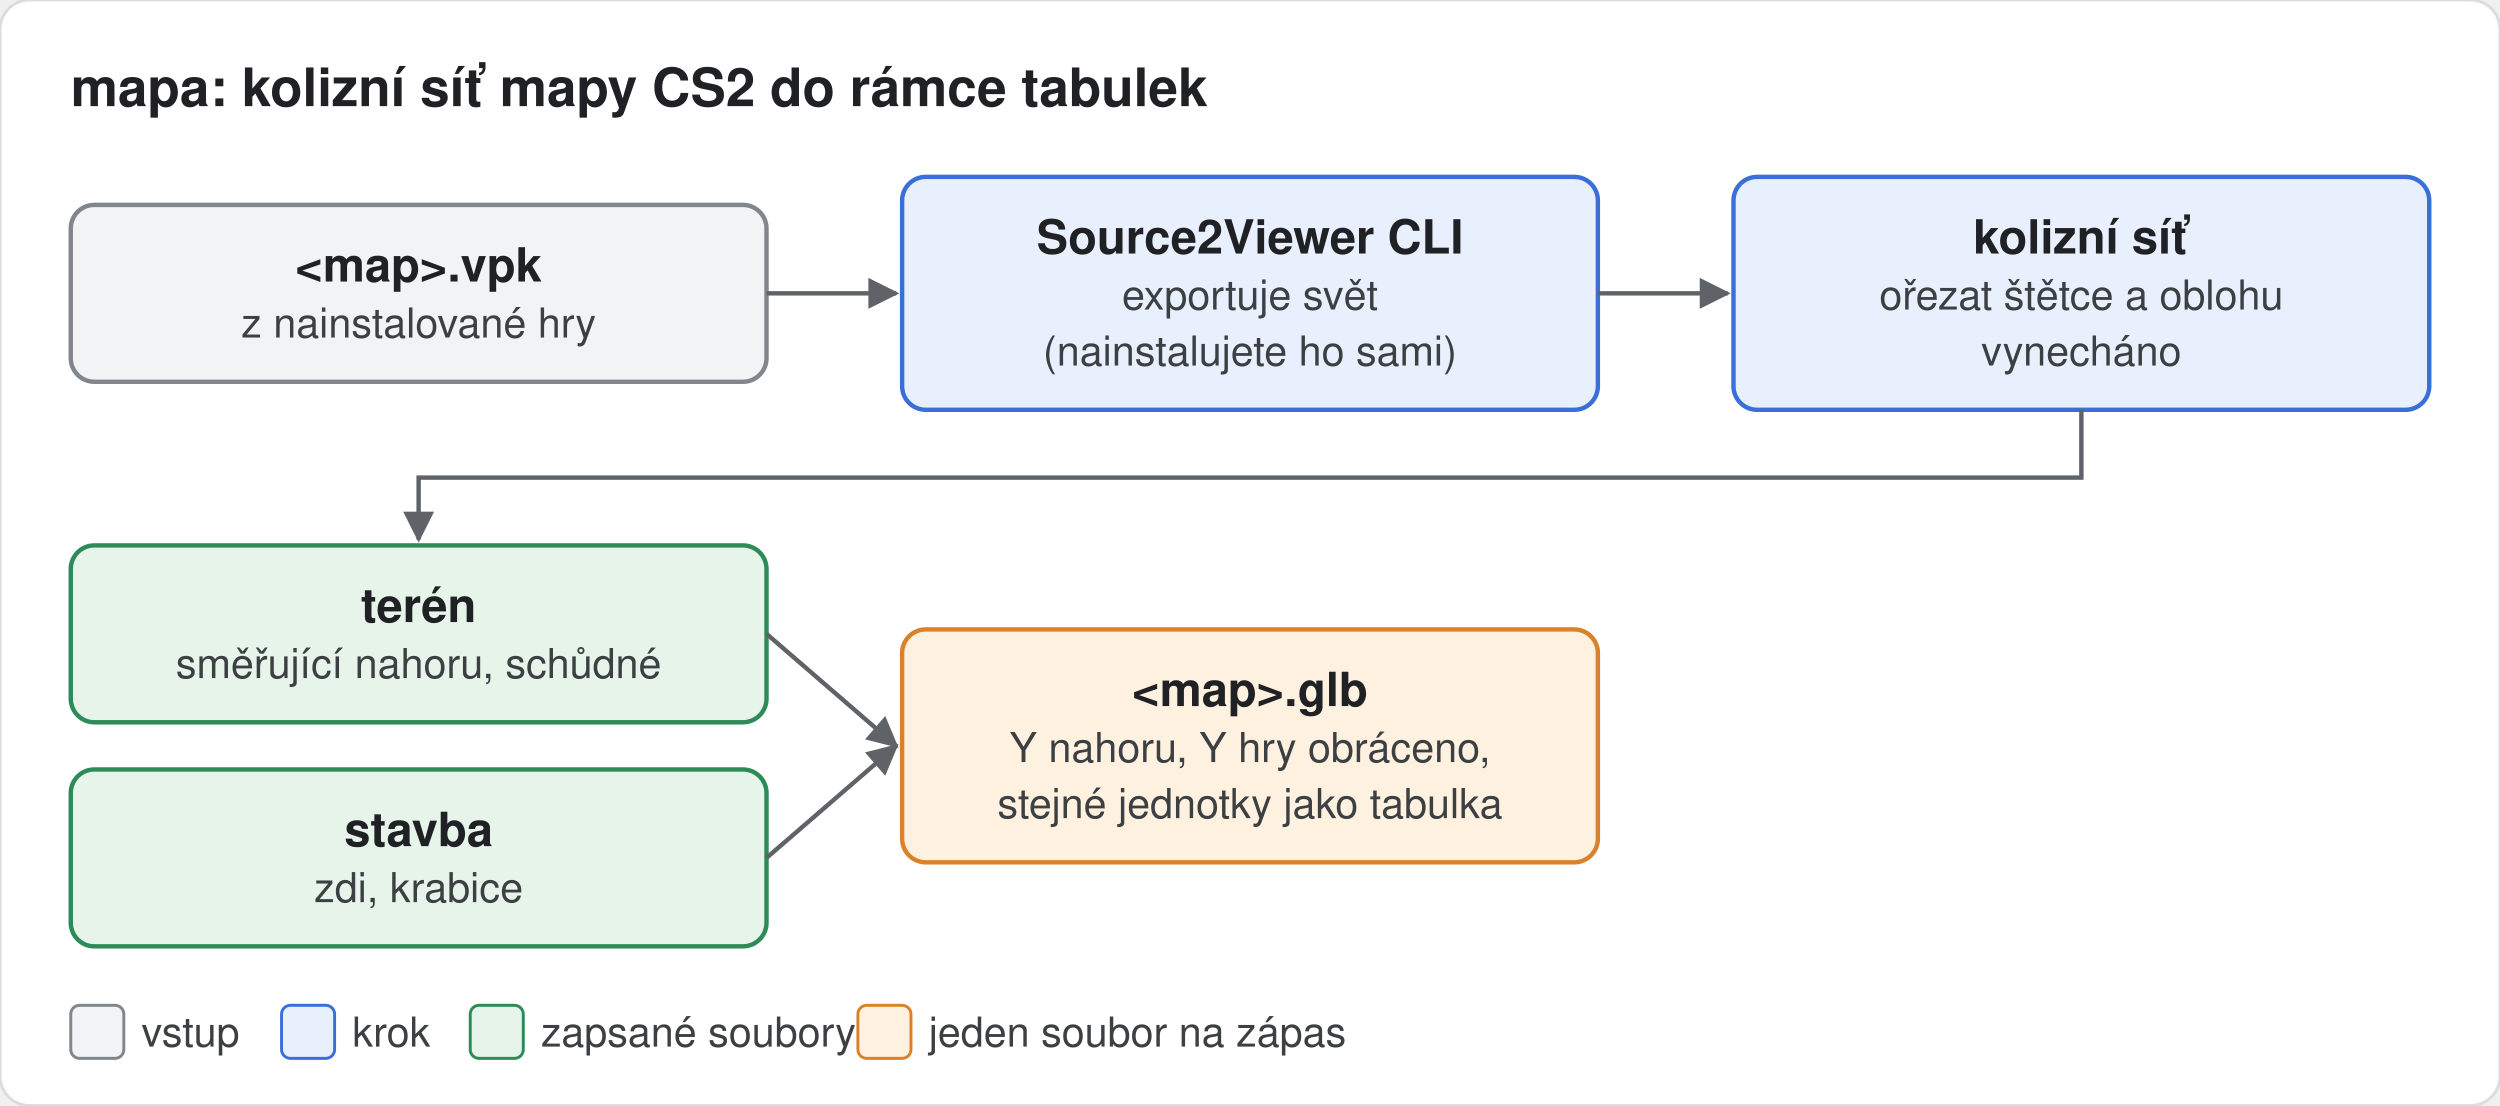
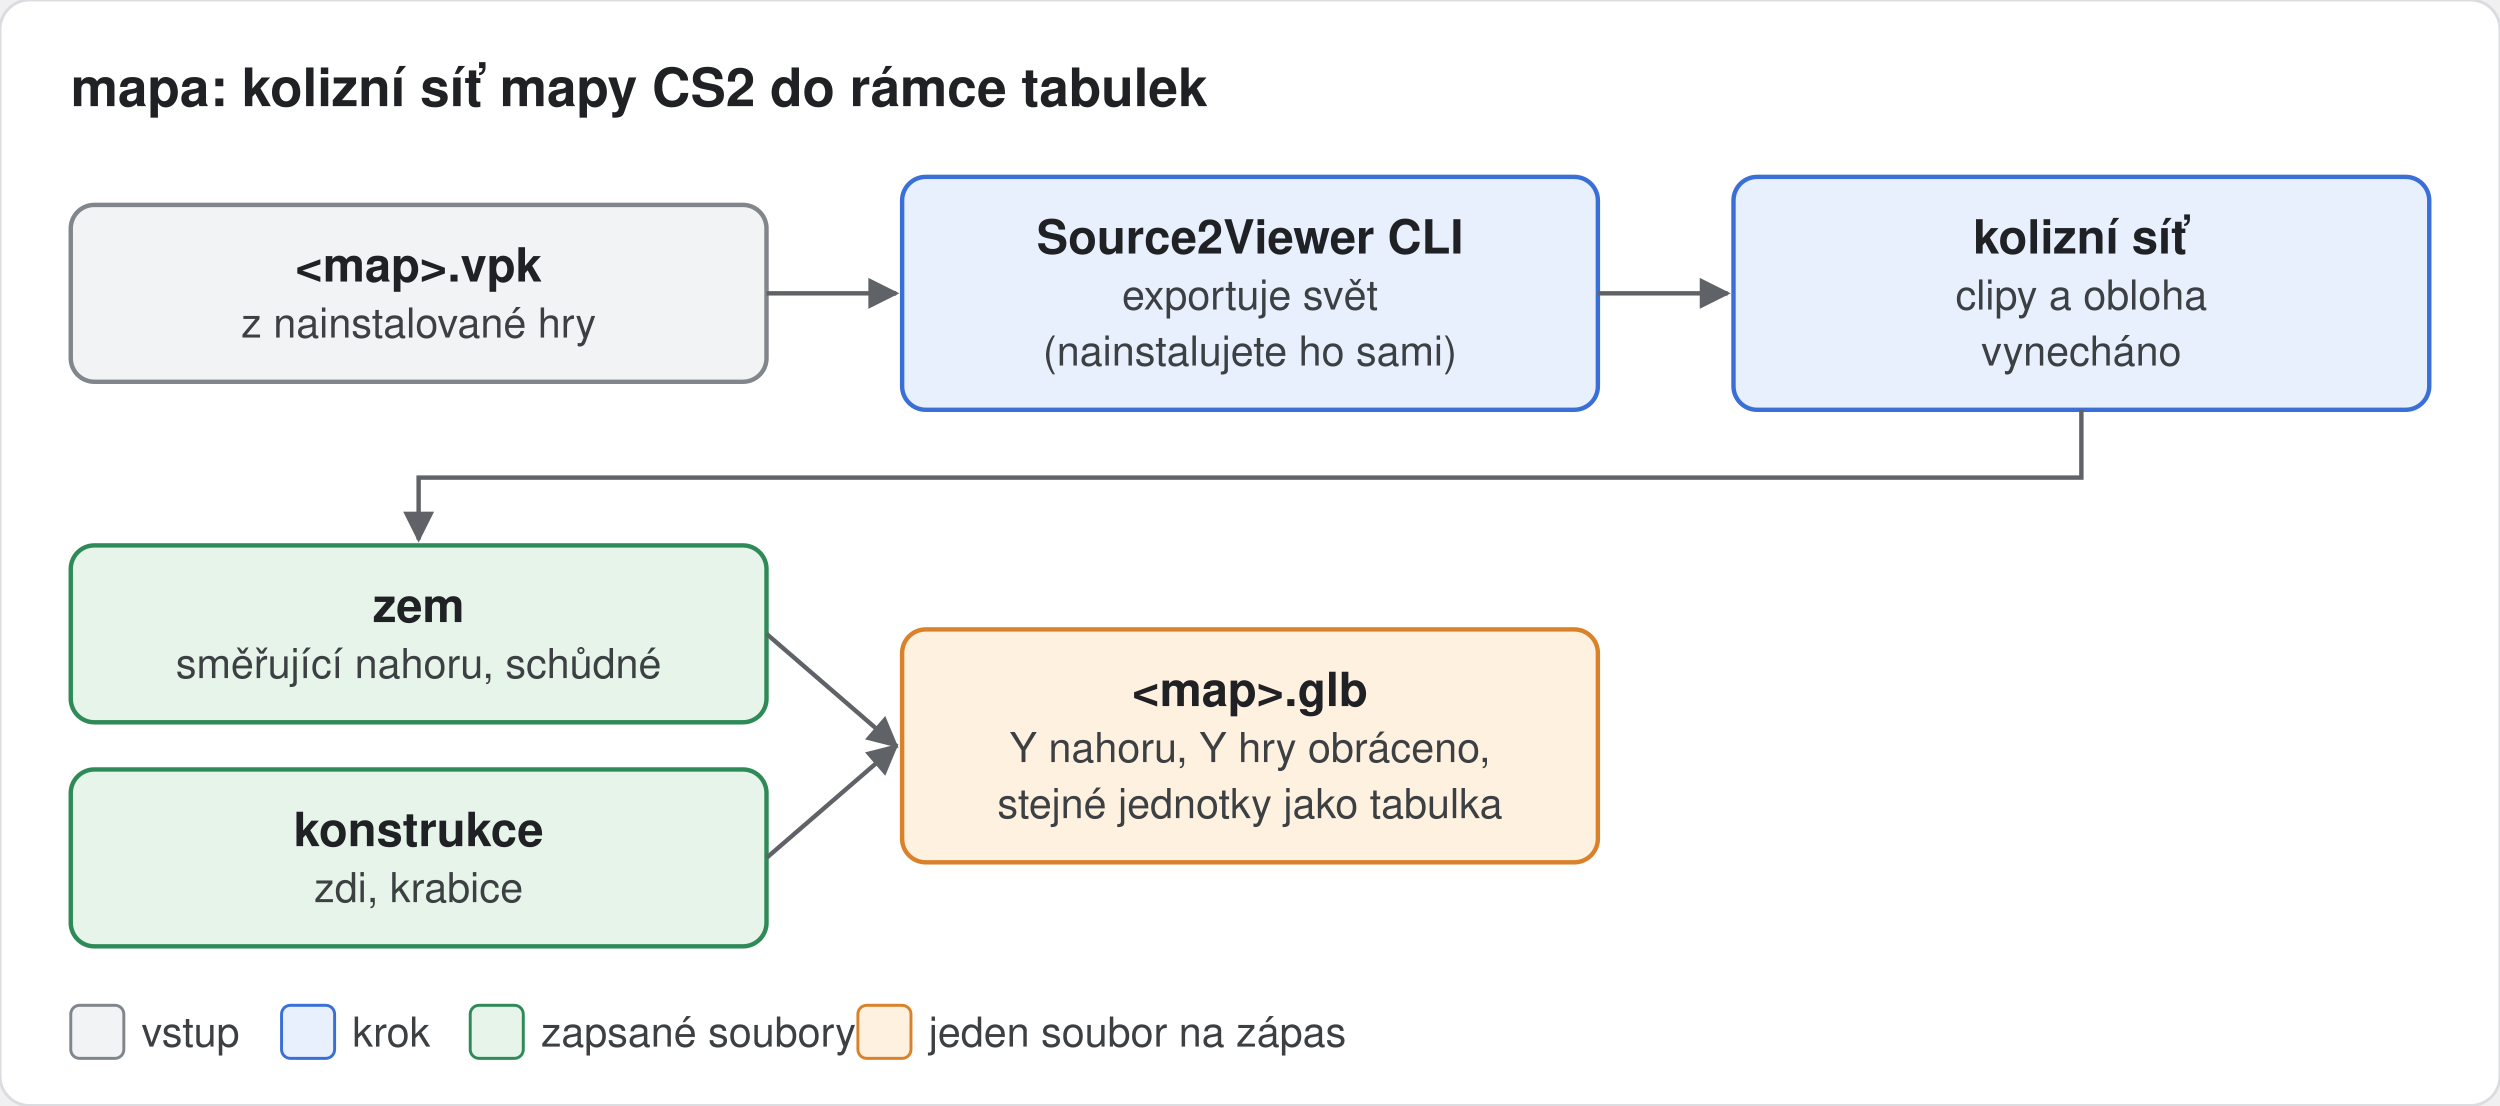
<svg xmlns="http://www.w3.org/2000/svg" width="848" height="375" viewBox="0 0 848 375" font-family="Segoe UI,Helvetica,Arial,sans-serif" role="img" aria-label="map: a CS2 map's collision mesh into the tables' frame">
  <defs>
    <marker id="a" viewBox="0 0 10 10" refX="9" refY="5" markerWidth="7" markerHeight="7" orient="auto">
      <path d="M0,0 L10,5 L0,10 z" fill="#5f6368" />
    </marker>
  </defs>
  <rect width="848" height="375" rx="10" fill="#ffffff" stroke="#dadce0" />
  <text x="24" y="36" font-size="18" font-weight="600" fill="#202124">mapa: kolizní síť mapy CS2 do rámce tabulek</text>
  <rect x="24" y="69.5" width="236" height="60" rx="8" fill="#f1f3f4" stroke="#80868b" stroke-width="1.5" />
  <text x="142.0" y="95.5" text-anchor="middle" font-weight="600" font-size="16" fill="#202124">&lt;map&gt;.vpk</text>
  <text x="142.0" y="114.5" text-anchor="middle" font-size="14" fill="#3c4043">z nainstalované hry</text>
  <rect x="306" y="60.0" width="236" height="79" rx="8" fill="#e8f0fe" stroke="#3b6fd8" stroke-width="1.5" />
  <text x="424.0" y="86.0" text-anchor="middle" font-weight="600" font-size="16" fill="#202124">Source2Viewer CLI</text>
  <text x="424.0" y="105.0" text-anchor="middle" font-size="14" fill="#3c4043">exportuje svět</text>
  <text x="424.0" y="124.0" text-anchor="middle" font-size="14" fill="#3c4043">(nainstalujete ho sami)</text>
  <rect x="588" y="60.0" width="236" height="79" rx="8" fill="#e8f0fe" stroke="#3b6fd8" stroke-width="1.5" />
  <text x="706.0" y="86.0" text-anchor="middle" font-weight="600" font-size="16" fill="#202124">kolizní síť</text>
-   <text x="706.0" y="105.0" text-anchor="middle" font-size="14" fill="#3c4043">ořezat štětce a oblohu</text>
+   <text x="706.0" y="105.0" text-anchor="middle" font-size="14" fill="#3c4043">clipy a obloha</text>
  <text x="706.0" y="124.0" text-anchor="middle" font-size="14" fill="#3c4043">vynecháno</text>
  <line x1="260" y1="99.5" x2="304" y2="99.5" stroke="#5f6368" stroke-width="1.5" marker-end="url(#a)" />
  <line x1="542" y1="99.5" x2="586" y2="99.5" stroke="#5f6368" stroke-width="1.5" marker-end="url(#a)" />
  <path d="M706.0,139.0 V162.0 H142.0 V183.0" fill="none" stroke="#5f6368" stroke-width="1.5" marker-end="url(#a)" />
  <rect x="24" y="185.0" width="236" height="60" rx="8" fill="#e6f4ea" stroke="#2e8b57" stroke-width="1.5" />
-   <text x="142.0" y="211.0" text-anchor="middle" font-weight="600" font-size="16" fill="#202124">terén</text>
+   <text x="142.0" y="211.0" text-anchor="middle" font-weight="600" font-size="16" fill="#202124">zem</text>
  <text x="142.0" y="230.0" text-anchor="middle" font-size="14" fill="#3c4043">směřující nahoru, schůdné</text>
  <rect x="24" y="261.0" width="236" height="60" rx="8" fill="#e6f4ea" stroke="#2e8b57" stroke-width="1.5" />
-   <text x="142.0" y="287.0" text-anchor="middle" font-weight="600" font-size="16" fill="#202124">stavba</text>
+   <text x="142.0" y="287.0" text-anchor="middle" font-weight="600" font-size="16" fill="#202124">konstrukce</text>
  <text x="142.0" y="306.0" text-anchor="middle" font-size="14" fill="#3c4043">zdi, krabice</text>
  <rect x="306" y="213.5" width="236" height="79" rx="8" fill="#fff1e0" stroke="#d9822b" stroke-width="1.5" />
  <text x="424.0" y="239.5" text-anchor="middle" font-weight="600" font-size="16" fill="#202124">&lt;map&gt;.glb</text>
  <text x="424.0" y="258.5" text-anchor="middle" font-size="14" fill="#3c4043">Y nahoru, Y hry obráceno,</text>
  <text x="424.0" y="277.5" text-anchor="middle" font-size="14" fill="#3c4043">stejné jednotky jako tabulka</text>
  <line x1="260" y1="215.0" x2="304" y2="253.0" stroke="#5f6368" stroke-width="1.5" marker-end="url(#a)" />
  <line x1="260" y1="291.0" x2="304" y2="253.0" stroke="#5f6368" stroke-width="1.5" marker-end="url(#a)" />
  <rect x="24" y="341" width="18" height="18" rx="3" fill="#f1f3f4" stroke="#80868b" />
  <text x="48" y="355" font-size="14" fill="#3c4043">vstup</text>
  <rect x="95.5" y="341" width="18" height="18" rx="3" fill="#e8f0fe" stroke="#3b6fd8" />
  <text x="119.5" y="355" font-size="14" fill="#3c4043">krok</text>
  <rect x="159.5" y="341" width="18" height="18" rx="3" fill="#e6f4ea" stroke="#2e8b57" />
  <text x="183.5" y="355" font-size="14" fill="#3c4043">zapsané soubory</text>
  <rect x="291.0" y="341" width="18" height="18" rx="3" fill="#fff1e0" stroke="#d9822b" />
  <text x="315.0" y="355" font-size="14" fill="#3c4043">jeden soubor na zápas</text>
</svg>
